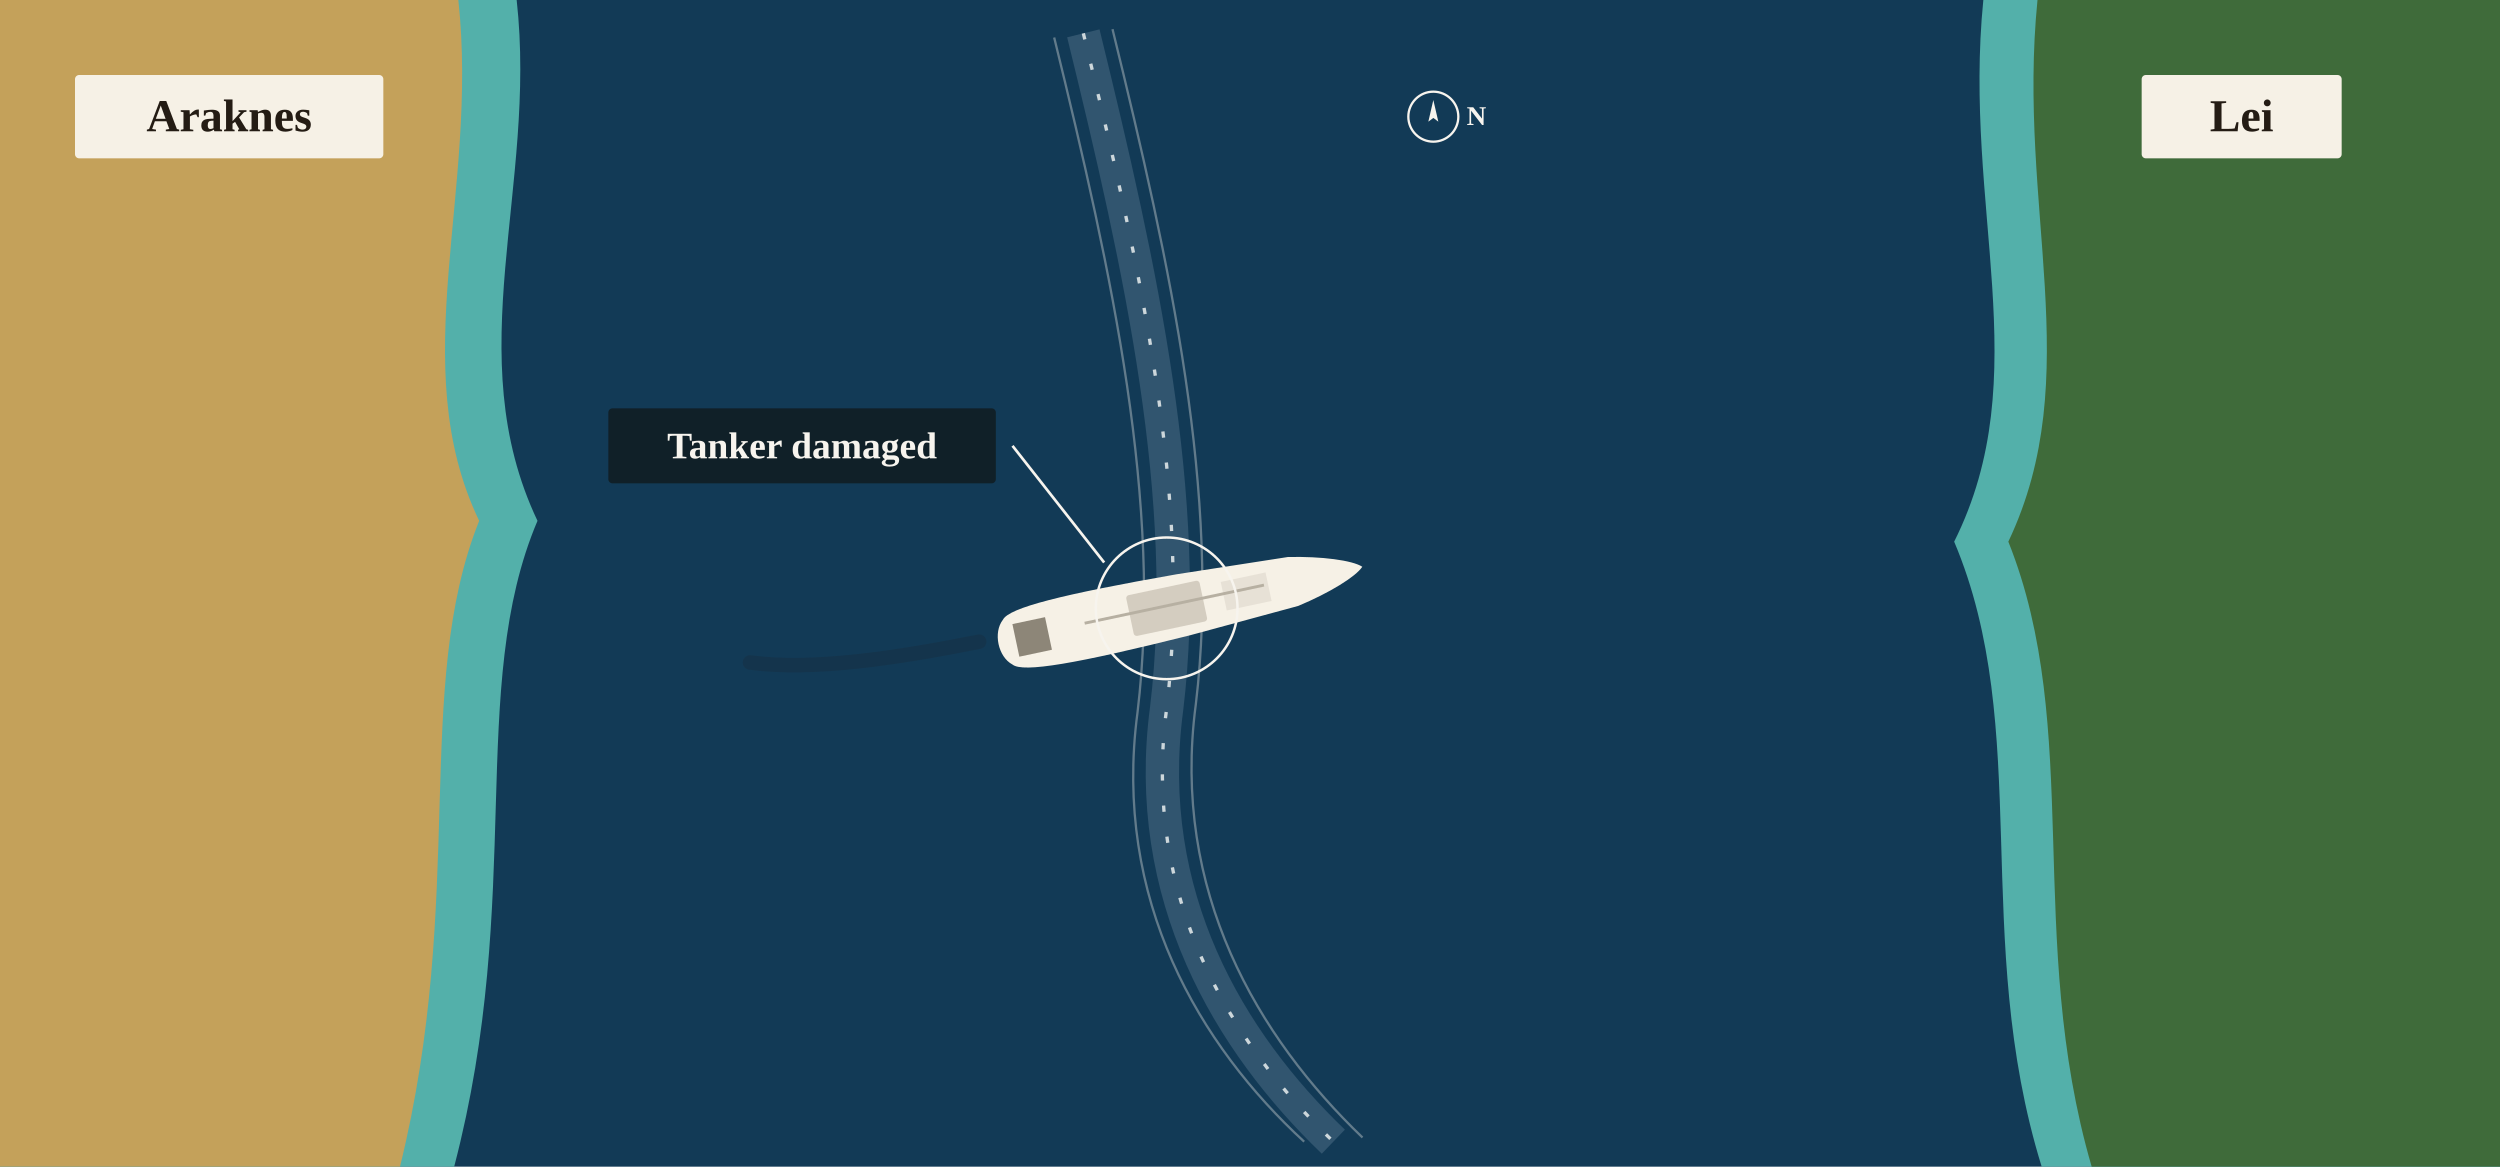
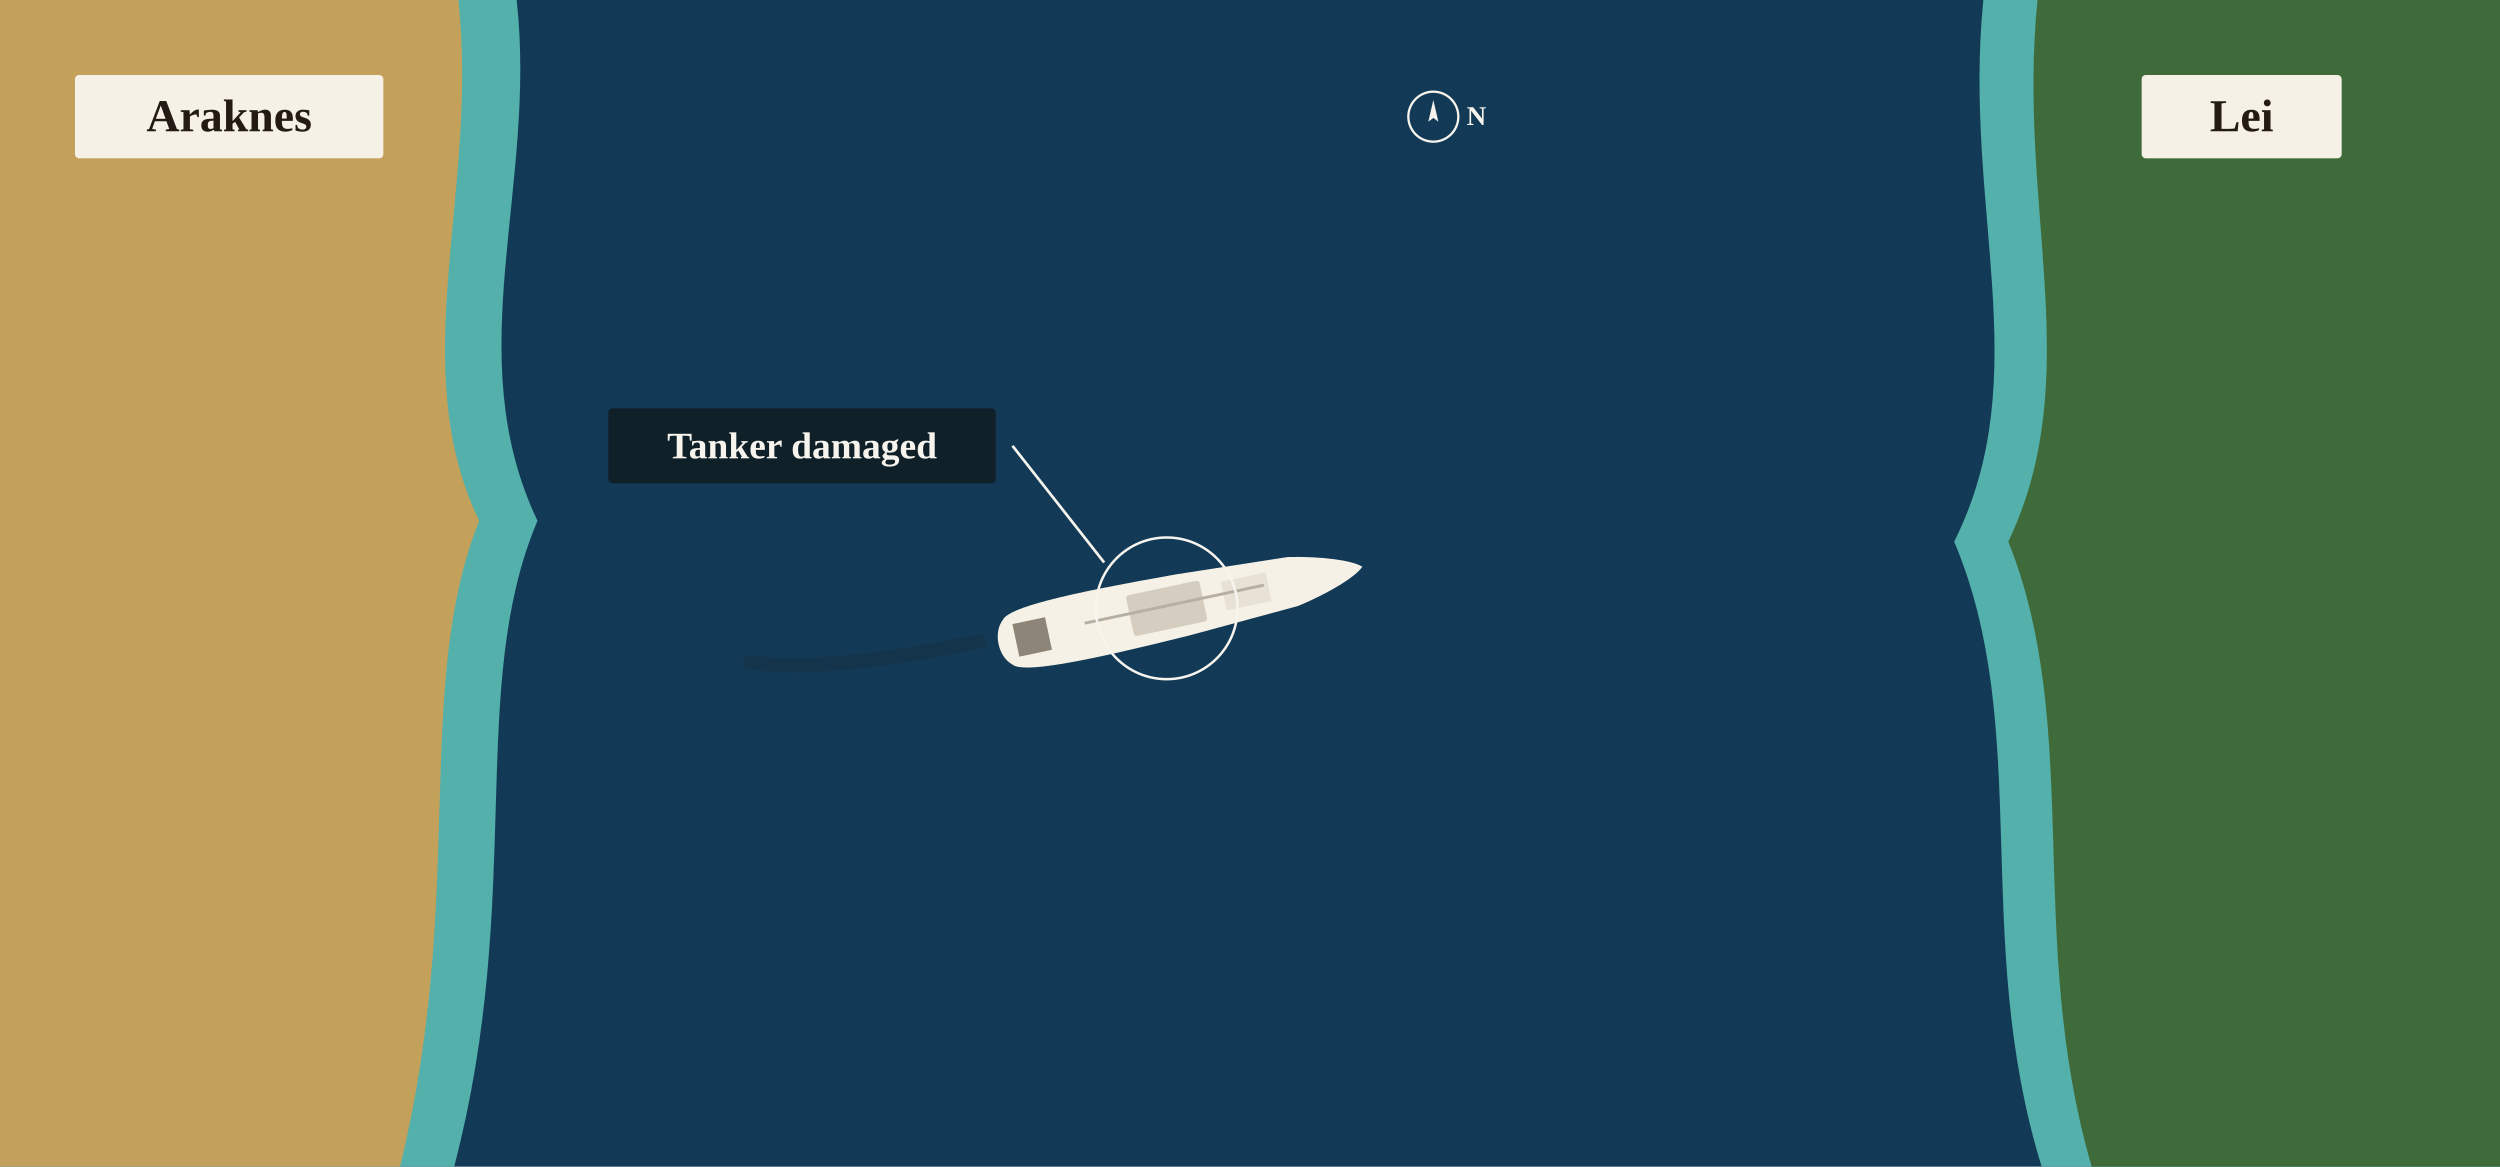
<svg xmlns="http://www.w3.org/2000/svg" viewBox="0 0 1200 560">
  <style>
  .sat-layer { display: none; }
  svg[data-beat="route"] .b-route,
  svg[data-beat="advice"] .b-route,
  svg[data-beat="advice"] .b-advice,
  svg[data-beat="upgrade"] .b-upgrade,
  svg[data-beat="second"] .b-second,
  svg[data-beat="second"] .b-read,
  svg[data-beat="acts"] .b-second,
  svg[data-beat="acts"] .b-acts,
  svg[data-beat="lei"] .b-second,
  svg[data-beat="lei"] .b-acts,
  svg[data-beat="lei"] .b-lei { display: inline; }
</style>
  <defs>
    <symbol id="hull-tanker" overflow="visible">
      <path d="M-78,-11 C-74,-16 -48,-17 8,-15 L62,-12 C78,-9 92,-4 96,0 C92,4 78,9 62,12 L8,15 C-48,17 -74,16 -78,11 C-84,6 -84,-6 -78,-11 Z" fill="#f6f1e6" />
      <path d="M-74,-8 L-58,-8 L-58,8 L-74,8 Z" fill="#8d8678" />
      <rect x="-18" y="-10" width="36" height="20" rx="1.5" fill="#d4cdc0" />
      <rect x="28" y="-7" width="22" height="14" fill="#e7e1d6" />
      <path d="M-40,-1.2 L48,-1.2" stroke="#b7b0a2" stroke-width="1.4" />
    </symbol>
    <symbol id="hull-merchant" overflow="visible">
      <path d="M-46,-8 C-42,-12 -24,-12.5 4,-11 L34,-9 C44,-7 52,-3 56,0 C52,3 44,7 34,9 L4,11 C-24,12.5 -42,12 -46,8 C-50,4.5 -50,-4.5 -46,-8 Z" fill="#f4f0e6" />
      <path d="M-42,-6 L-32,-6 L-32,6 L-42,6 Z" fill="#9a9488" />
      <rect x="6" y="-6.5" width="16" height="13" fill="#d8d1c4" />
    </symbol>
    <symbol id="hull-navy" overflow="visible">
      <path d="M-52,-7 C-48,-11 -28,-11.5 6,-10 L40,-8 C50,-6 58,-3 62,0 C58,3 50,6 40,8 L6,10 C-28,11.5 -48,11 -52,7 C-56,4 -56,-4 -52,-7 Z" fill="#e7ebef" />
      <rect x="14" y="-6" width="18" height="12" rx="0.8" fill="#1c2430" />
      <rect x="-16" y="-4.5" width="16" height="9" fill="#2c3644" />
      <circle cx="36" cy="0" r="2.2" fill="#9a3030" />
    </symbol>
  </defs>
  <rect width="1200" height="560" fill="#123a56" />
  <path d="M0 0 L248 0 C258 90 220 170 258 250 C224 330 252 430 218 560 L0 560 Z" fill="#5ec4b8" opacity="0.85" />
  <path d="M0 0 L220 0 C230 92 194 175 230 250 C198 330 224 430 192 560 L0 560 Z" fill="#c4a15a" />
  <path d="M1200 0 L952 0 C942 100 978 180 938 260 C976 350 946 450 980 560 L1200 560 Z" fill="#5ec4b8" opacity="0.85" />
  <path d="M1200 0 L978 0 C968 100 1002 180 964 260 C1000 350 972 450 1004 560 L1200 560 Z" fill="#3f6b3a" />
-   <path d="M520,16 C548,130 572,240 560,340 C548,430 590,500 640,548" fill="none" stroke="#d7e6f2" stroke-width="16" opacity="0.16" />
-   <path d="M506,18 C534,132 558,242 546,342 C534,432 576,502 626,548" fill="none" stroke="#f7f4ee" stroke-width="1.1" opacity="0.35" />
-   <path d="M534,14 C562,128 586,238 574,338 C562,428 604,498 654,546" fill="none" stroke="#f7f4ee" stroke-width="1.1" opacity="0.35" />
-   <path d="M520,16 C548,130 572,240 560,340 C548,430 590,500 640,548" fill="none" stroke="#f4f7f6" stroke-width="1.6" stroke-dasharray="3 12" opacity="0.8" class="sat-motion">
-     <animate attributeName="stroke-dashoffset" values="0;-30" dur="9s" repeatCount="indefinite" />
-   </path>
  <g transform="translate(688,56)" fill="none" stroke="#f7f4ee" font-family="Source Sans 3, Liberation Sans, sans-serif" font-size="13" font-weight="700">
    <circle cx="0" cy="0" r="12" stroke-width="1.1" />
    <path d="M0,-8 L2.4,2.4 L0,0.6 L-2.4,2.4 Z" fill="#f7f4ee" stroke="none" />
    <text x="16" y="4" fill="#f7f4ee" stroke="none">N</text>
  </g>
  <path d="M470,308 C430,316 390,322 360,318" fill="none" stroke="#163044" stroke-width="7" stroke-linecap="round" opacity="0.55" />
  <use href="#hull-tanker" transform="translate(560,292) rotate(-12)" />
  <circle cx="560" cy="292" r="34" fill="none" stroke="#f7f4ee" stroke-width="1.2" />
  <line x1="530" y1="270" x2="486" y2="214" stroke="#f7f4ee" stroke-width="1.3" />
  <g font-family="Source Sans 3, Liberation Sans, sans-serif" font-weight="700">
    <rect x="36" y="36" width="148" height="40" fill="#f6f1e6" rx="2" />
    <text x="110" y="63" text-anchor="middle" fill="#241c14" font-size="22">Araknes</text>
    <rect x="1028" y="36" width="96" height="40" fill="#f6f1e6" rx="2" />
    <text x="1076" y="63" text-anchor="middle" fill="#241c14" font-size="22">Lei</text>
    <rect x="292" y="196" width="186" height="36" fill="#102028" rx="2" />
    <text x="385" y="220" text-anchor="middle" fill="#f7f4ee" font-size="18">Tanker damaged</text>
  </g>
  <g class="sat-layer b-route" font-family="Source Sans 3, Liberation Sans, sans-serif" font-weight="700">
    <rect x="292" y="400" width="520" height="78" fill="#102028" rx="2" />
    <text x="310" y="432" fill="#f7f4ee" font-size="18">Araknes says Lei meant to disrupt trade</text>
    <text x="310" y="458" fill="#f7f4ee" font-size="18">Lei says an old mine, or a breakdown</text>
  </g>
  <g class="sat-layer b-advice" font-family="Source Sans 3, Liberation Sans, sans-serif" font-weight="700">
    <circle cx="430" cy="150" r="14" fill="none" stroke="#f7f4ee" stroke-width="1.4" />
    <circle cx="430" cy="150" r="14" fill="none" stroke="#f7f4ee" stroke-width="1.15" class="sat-motion">
      <animate attributeName="r" values="14;46" dur="3.6s" repeatCount="indefinite" />
      <animate attributeName="opacity" values="0.75;0" dur="3.6s" repeatCount="indefinite" />
    </circle>
    <line x1="444" y1="158" x2="520" y2="250" stroke="#f7f4ee" stroke-width="1.15" stroke-dasharray="3 4" />
    <rect x="330" y="78" width="186" height="34" fill="#102028" rx="2" />
    <text x="423" y="101" text-anchor="middle" fill="#f7f4ee" font-size="17">Asking ORACLE</text>
  </g>
  <g class="sat-layer b-upgrade" font-family="Source Sans 3, Liberation Sans, sans-serif" font-weight="700">
    <g fill="none" stroke="#e7d7b2" stroke-width="1.4">
      <circle cx="470" cy="168" r="18" />
      <circle cx="700" cy="210" r="18" />
      <circle cx="620" cy="430" r="18" />
    </g>
    <g fill="none" stroke="#e7d7b2" stroke-width="1.1" class="sat-motion">
      <circle cx="470" cy="168" r="18">
        <animate attributeName="r" values="16;40" dur="4.4s" repeatCount="indefinite" />
        <animate attributeName="opacity" values="0.7;0" dur="4.4s" repeatCount="indefinite" />
      </circle>
      <circle cx="700" cy="210" r="18">
        <animate attributeName="r" values="16;40" dur="4.4s" begin="1.4s" repeatCount="indefinite" />
        <animate attributeName="opacity" values="0.7;0" dur="4.4s" begin="1.4s" repeatCount="indefinite" />
      </circle>
      <circle cx="620" cy="430" r="18">
        <animate attributeName="r" values="16;40" dur="4.4s" begin="2.8s" repeatCount="indefinite" />
        <animate attributeName="opacity" values="0.7;0" dur="4.4s" begin="2.8s" repeatCount="indefinite" />
      </circle>
    </g>
    <rect x="500" y="72" width="168" height="34" fill="#102028" rx="2" />
    <text x="584" y="95" text-anchor="middle" fill="#f7f4ee" font-size="17">On the watch</text>
  </g>
  <g class="sat-layer b-second">
    <use href="#hull-merchant" transform="translate(820,168) rotate(-8)" />
    <circle cx="820" cy="168" r="22" fill="none" stroke="#f7f4ee" stroke-width="1.15" stroke-dasharray="2.6 2.4" />
    <circle cx="820" cy="168" r="22" fill="none" stroke="#f7f4ee" stroke-width="1" class="sat-motion">
      <animate attributeName="r" values="22;40" dur="3.2s" repeatCount="indefinite" />
      <animate attributeName="opacity" values="0.7;0" dur="3.2s" repeatCount="indefinite" />
    </circle>
    <line x1="800" y1="156" x2="730" y2="112" stroke="#f7f4ee" stroke-width="1.25" />
    <g font-family="Source Sans 3, Liberation Sans, sans-serif" font-weight="700">
      <rect x="560" y="78" width="150" height="34" fill="#102028" rx="2" />
      <text x="635" y="101" text-anchor="middle" fill="#f7f4ee" font-size="17">No contact</text>
    </g>
  </g>
  <g class="sat-layer b-read" font-family="Source Sans 3, Liberation Sans, sans-serif" font-weight="700">
    <rect x="292" y="400" width="320" height="72" fill="#102028" rx="2" />
    <text x="308" y="430" fill="#d9c7a2" font-size="16">ORACLE 62%</text>
    <text x="308" y="456" fill="#f7f4ee" font-size="18">Lei may target shipping</text>
  </g>
  <g class="sat-layer b-acts" font-family="Source Sans 3, Liberation Sans, sans-serif" font-weight="700">
    <path d="M430,250 A70,70 0 0 1 500,190" fill="none" stroke="#f4f1ea" stroke-width="1.4" />
    <path d="M414,262 A96,96 0 0 1 514,174" fill="none" stroke="#f4f1ea" stroke-width="1.05" opacity="0.75" class="sat-motion">
      <animate attributeName="opacity" values="0.2;0.85;0.2" dur="3.4s" repeatCount="indefinite" />
    </path>
    <rect x="250" y="128" width="112" height="32" fill="#102028" rx="2" />
    <text x="306" y="150" text-anchor="middle" fill="#f7f4ee" font-size="16">Warning</text>
    <path d="M430,430 C500,410 560,392 630,378" fill="none" stroke="#f7f4ee" stroke-width="1.25" stroke-dasharray="5 6" class="sat-motion">
      <animate attributeName="stroke-dashoffset" values="22;0" dur="5.5s" repeatCount="indefinite" />
    </path>
    <use href="#hull-navy" transform="translate(640,372) rotate(-8)" />
    <rect x="360" y="468" width="102" height="30" fill="#102028" rx="2" />
    <text x="411" y="489" text-anchor="middle" fill="#f7f4ee" font-size="16">Patrols</text>
    <use href="#hull-merchant" transform="translate(760,470) rotate(8) scale(0.9)" />
    <circle cx="760" cy="470" r="24" fill="none" stroke="#f7f4ee" stroke-width="1.2" />
    <rect x="800" y="430" width="128" height="30" fill="#102028" rx="2" />
    <text x="864" y="451" text-anchor="middle" fill="#f7f4ee" font-size="16">Inspection</text>
    <rect x="990" y="168" width="156" height="32" fill="#f6f1e6" rx="2" />
    <text x="1068" y="190" text-anchor="middle" fill="#241c14" font-size="16">Talks frozen</text>
  </g>
  <g class="sat-layer b-lei" font-family="Source Sans 3, Liberation Sans, sans-serif" font-weight="700">
    <path d="M900,118 C860,126 830,136 800,148" fill="none" stroke="#f7f4ee" stroke-width="1.2" stroke-dasharray="5 6" class="sat-motion">
      <animate attributeName="stroke-dashoffset" values="22;0" dur="6s" repeatCount="indefinite" />
    </path>
    <path d="M760,520 C710,508 660,494 620,482" fill="none" stroke="#f7f4ee" stroke-width="1.2" stroke-dasharray="5 6" class="sat-motion">
      <animate attributeName="stroke-dashoffset" values="22;0" dur="6.5s" repeatCount="indefinite" />
    </path>
    <use href="#hull-navy" transform="translate(790,150) rotate(168)" />
    <use href="#hull-navy" transform="translate(610,478) rotate(200)" />
    <rect x="968" y="248" width="186" height="32" fill="#f6f1e6" rx="2" />
    <text x="1061" y="270" text-anchor="middle" fill="#241c14" font-size="16">Lei naval forces</text>
  </g>
</svg>
